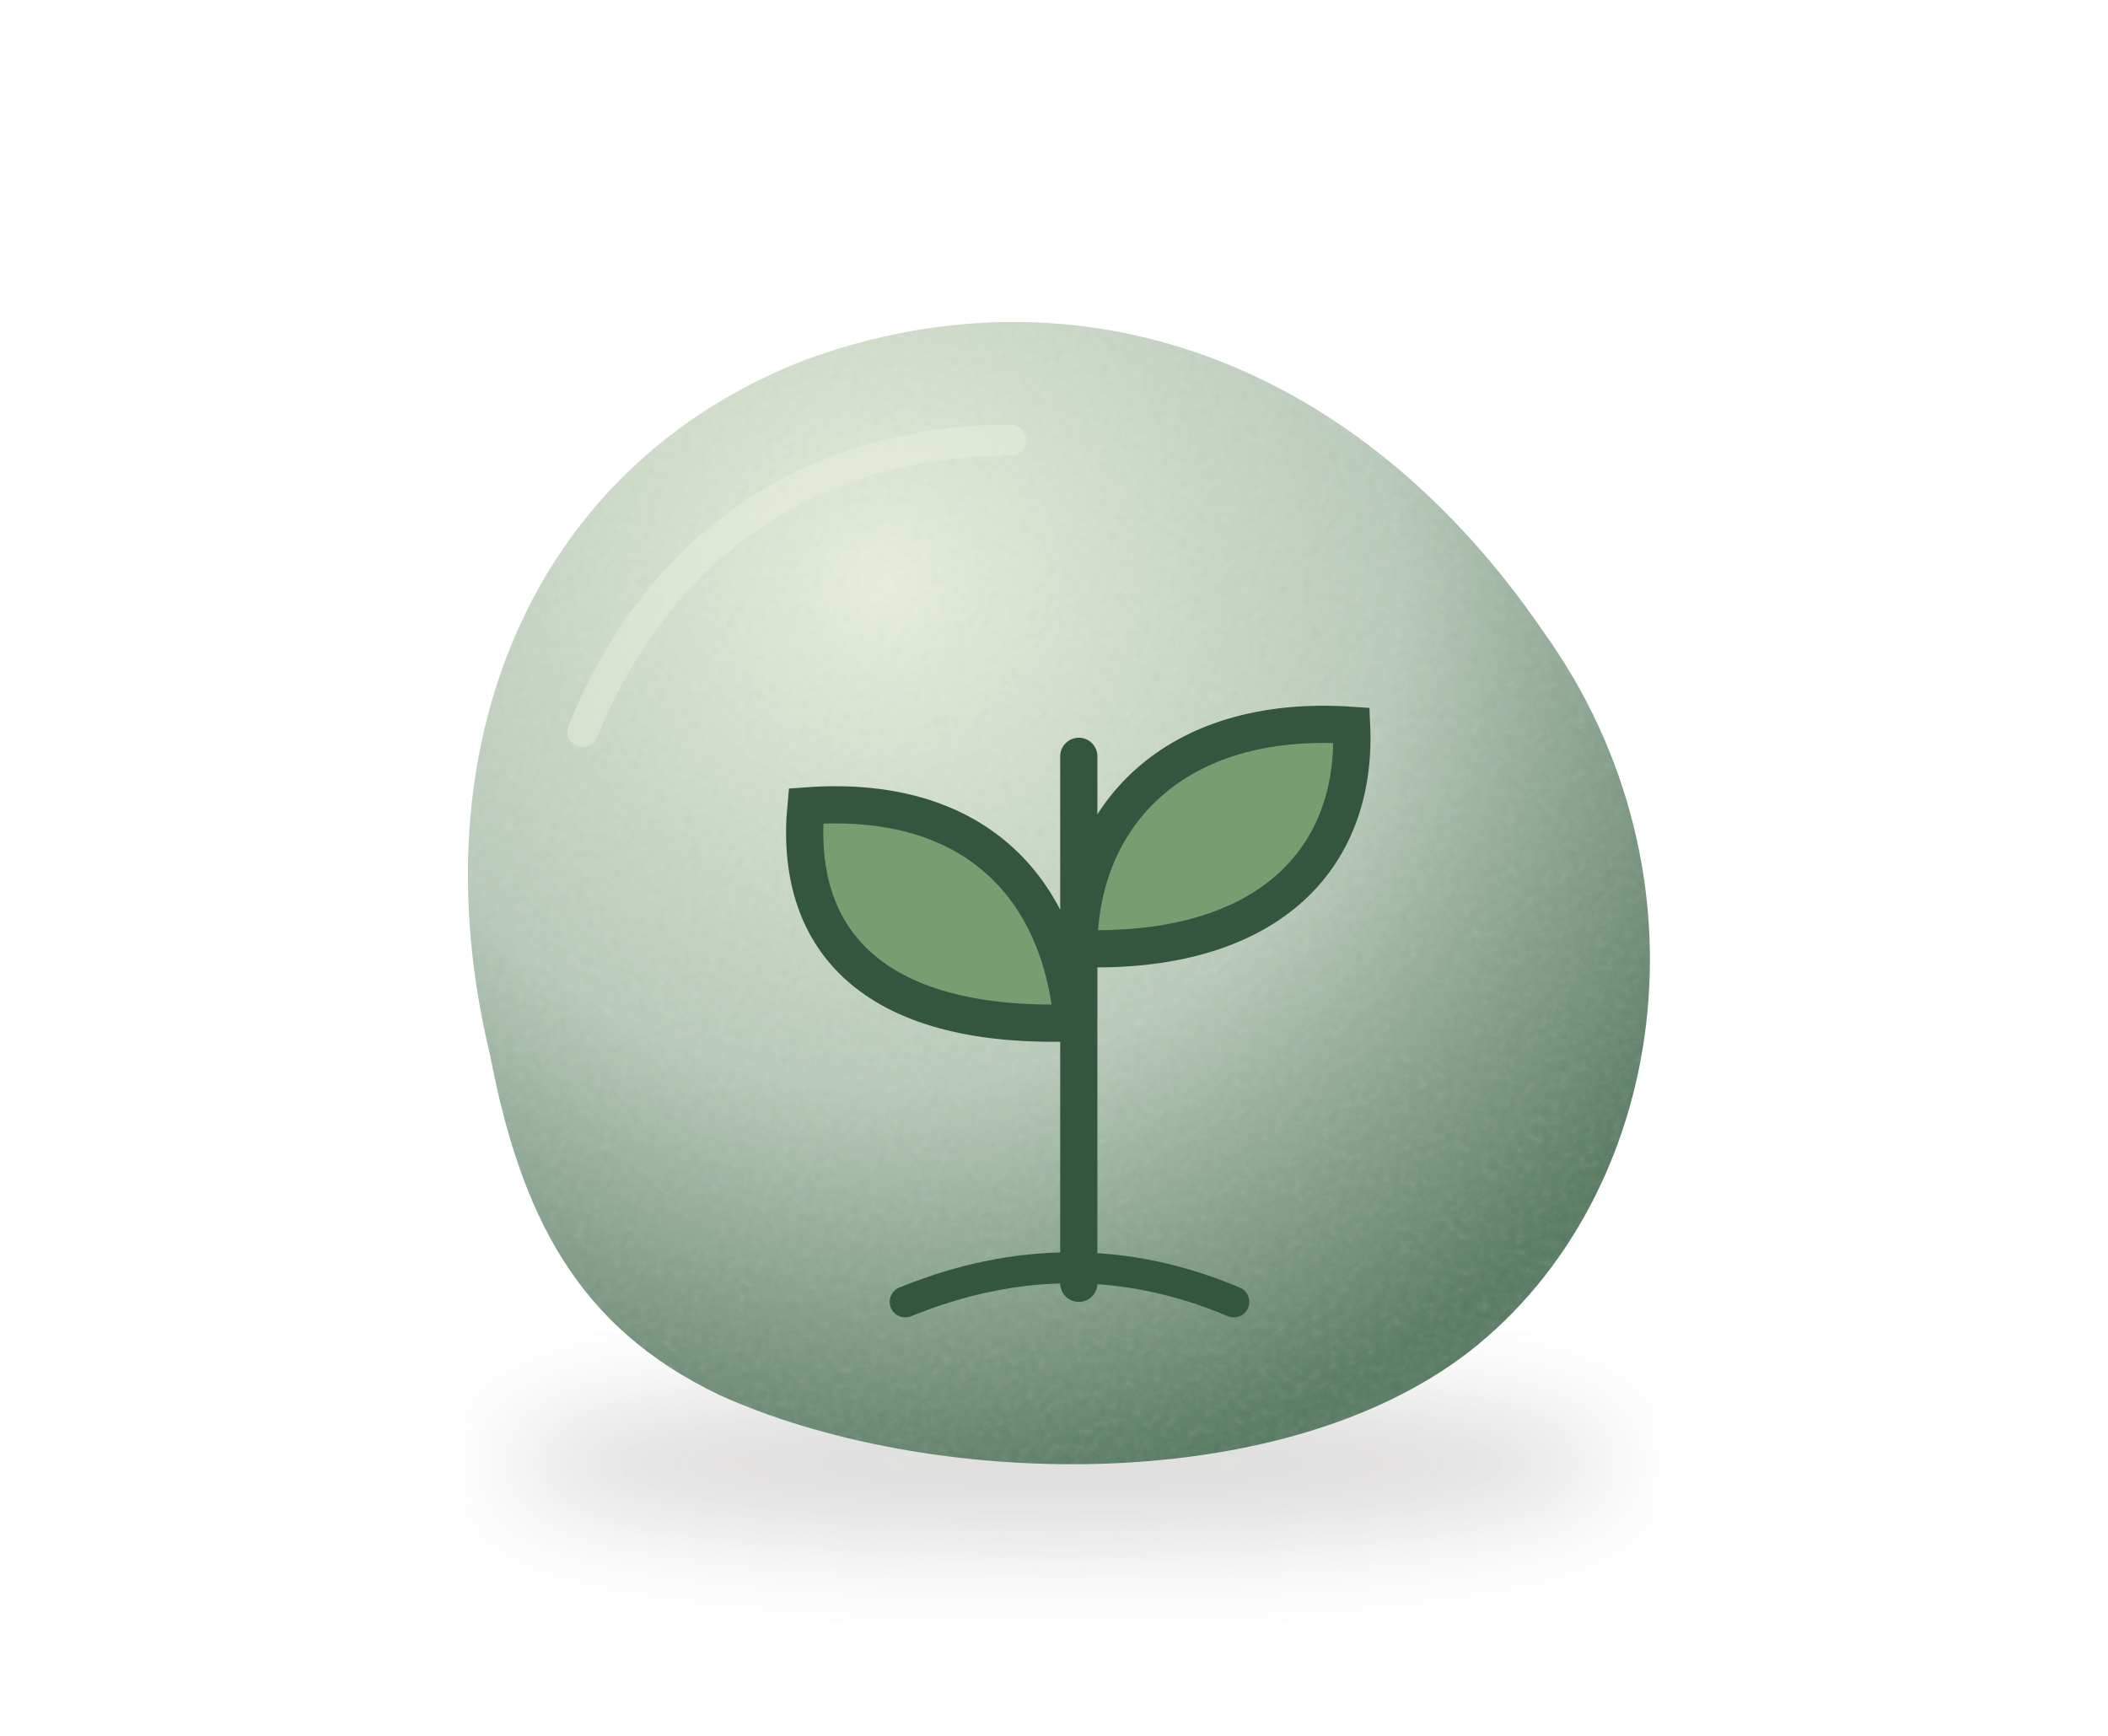
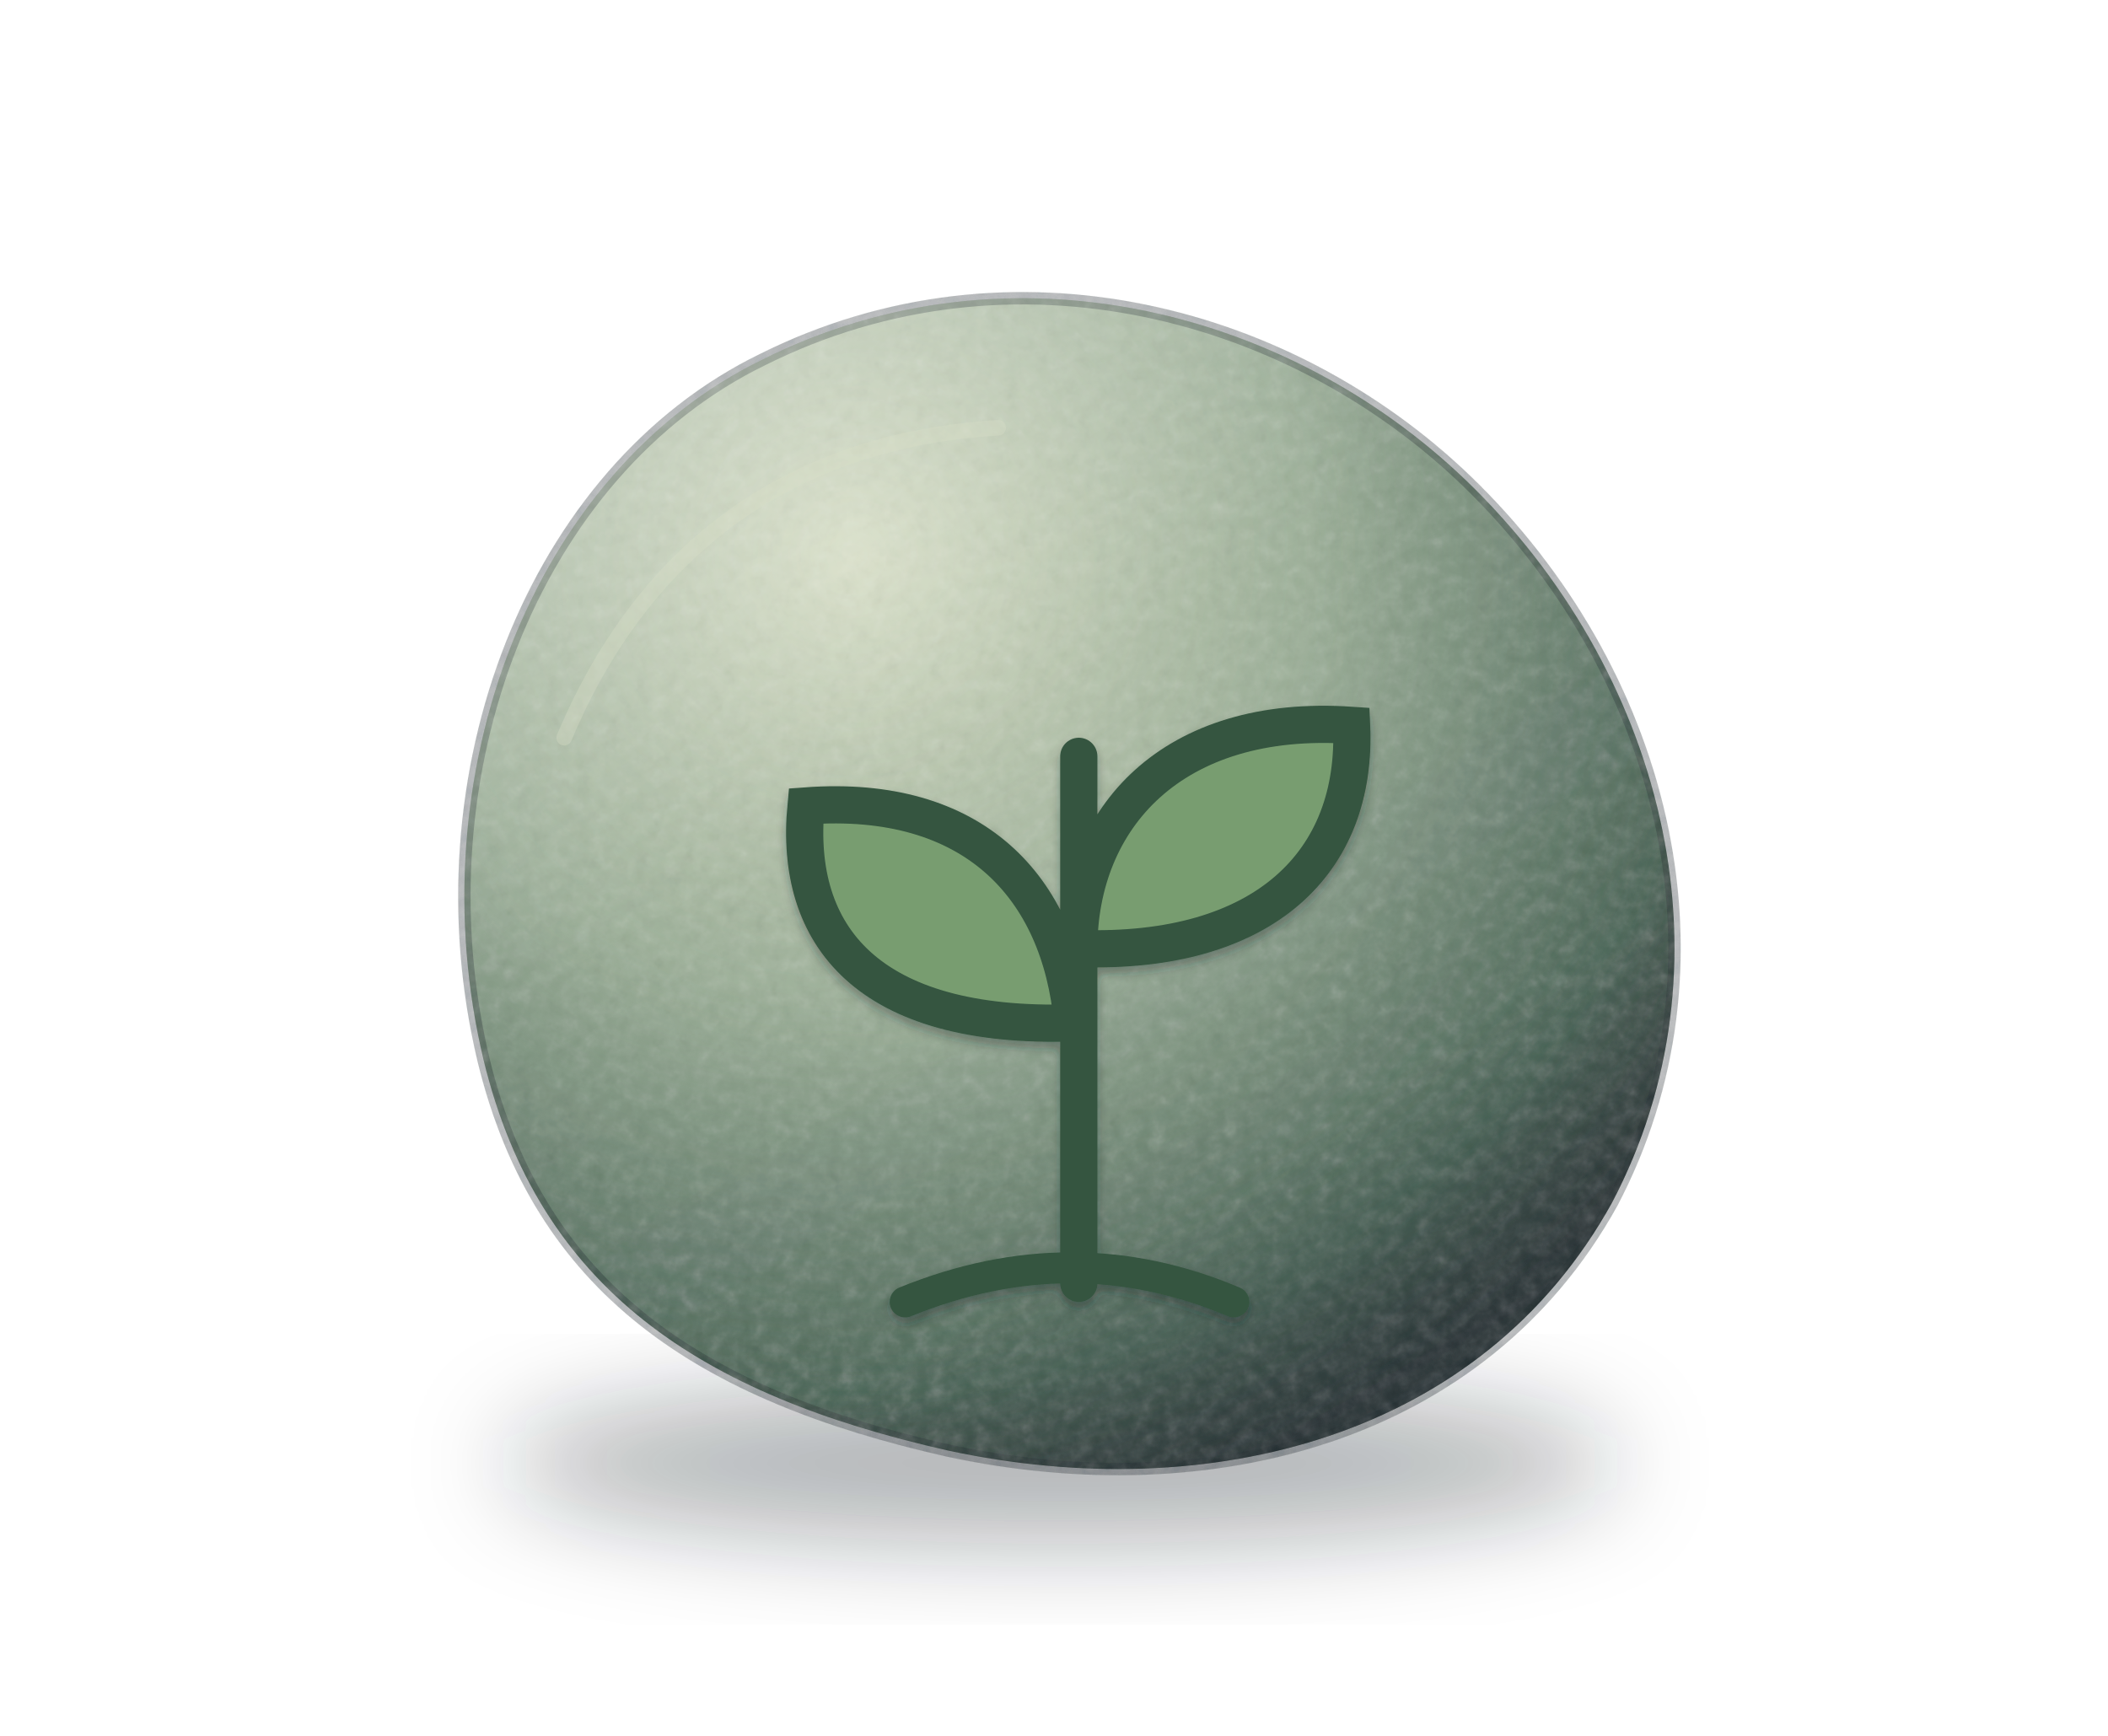
<svg xmlns="http://www.w3.org/2000/svg" viewBox="0 0 340 280">
  <defs>
-     <radialGradient id="s" cx="35%" cy="23%" r="80%">
-       <stop stop-color="#e7eedc" />
-       <stop offset=".55" stop-color="#b9cabb" />
-       <stop offset="1" stop-color="#597c64" />
+     <radialGradient id="s" cx="32%" cy="22%" r="83%">
+       <stop stop-color="#d8dfc7" />
+       <stop offset=".46" stop-color="#9caf98" />
+       <stop offset=".86" stop-color="#4e695a" />
+       <stop offset="1" stop-color="#343e3d" />
    </radialGradient>
    <filter id="shadow" x="-30%" y="-30%" width="160%" height="180%">
      <feGaussianBlur stdDeviation="8" />
    </filter>
    <filter id="grain">
-       <feTurbulence type="fractalNoise" baseFrequency=".7" numOctaves="3" stitchTiles="stitch" />
+       <feTurbulence type="fractalNoise" baseFrequency=".42" numOctaves="3" stitchTiles="stitch" />
      <feColorMatrix type="saturate" values="0" />
      <feComponentTransfer>
-         <feFuncA type="linear" slope=".13" />
+         <feFuncA type="linear" slope=".23" />
      </feComponentTransfer>
      <feComposite in2="SourceGraphic" operator="in" />
      <feBlend in="SourceGraphic" mode="soft-light" />
    </filter>
+     <linearGradient id="bevel" x1=".2" y1="0" x2=".8" y2="1">
+       <stop stop-color="#fff" stop-opacity=".22" />
+       <stop offset=".38" stop-color="#fff" stop-opacity="0" />
+       <stop offset=".74" stop-color="#13232b" stop-opacity=".02" />
+       <stop offset="1" stop-color="#13232b" stop-opacity=".4" />
+     </linearGradient>
+     <filter id="paint" x="-20%" y="-20%" width="140%" height="140%">
+       <feDropShadow dx="0" dy="1" stdDeviation=".8" flood-color="#17252c" flood-opacity=".35" />
+     </filter>
  </defs>
-   <ellipse cx="171" cy="236" rx="90" ry="13" opacity=".17" fill="#37312d" filter="url(#shadow)" />
-   <path d="M79 170C67 120 86 75 130 58c44-16 89 0 119 44 28 39 20 91-12 116-31 24-88 22-121 7-23-11-32-29-37-55Z" fill="url(#s)" filter="url(#grain)" />
-   <path d="M94 118c13-32 39-47 69-47" fill="none" stroke="#e7eedc" stroke-width="5" stroke-linecap="round" opacity=".5" />
-   <path d="M174 207v-85m-1 43c-33 1-45-14-43-35 27-2 41 13 43 35m1-12c30 1 45-14 44-36-29-2-44 15-44 36" stroke="#345540" stroke-width="6" fill="#789d70" stroke-linecap="round" />
-   <path d="M146 210q27-11 53 0" stroke="#345540" stroke-width="5" fill="none" stroke-linecap="round" />
+   <ellipse cx="171" cy="236" rx="90" ry="13" opacity=".32" fill="#0b171b" filter="url(#shadow)" />
+   <path d="M78 171C67 125 86 76 123 58c40-20 86-8 115 21 31 31 42 77 22 115-21 38-65 49-107 40-40-9-66-26-75-63Z" fill="url(#s)" stroke="#243031" stroke-opacity=".35" stroke-width="2" filter="url(#grain)" />
+   <path d="M78 171C67 125 86 76 123 58c40-20 86-8 115 21 31 31 42 77 22 115-21 38-65 49-107 40-40-9-66-26-75-63Z" fill="url(#bevel)" />
+   <path d="M91 119c13-31 37-48 70-50" fill="none" stroke="#d8dfc7" stroke-width="2.5" stroke-linecap="round" opacity=".34" />
+   <g filter="url(#paint)">
+     <path d="M174 207v-85m-1 43c-33 1-45-14-43-35 27-2 41 13 43 35m1-12c30 1 45-14 44-36-29-2-44 15-44 36" stroke="#345540" stroke-width="6" fill="#789d70" stroke-linecap="round" />
+     <path d="M146 210q27-11 53 0" stroke="#345540" stroke-width="5" fill="none" stroke-linecap="round" />
+   </g>
</svg>
